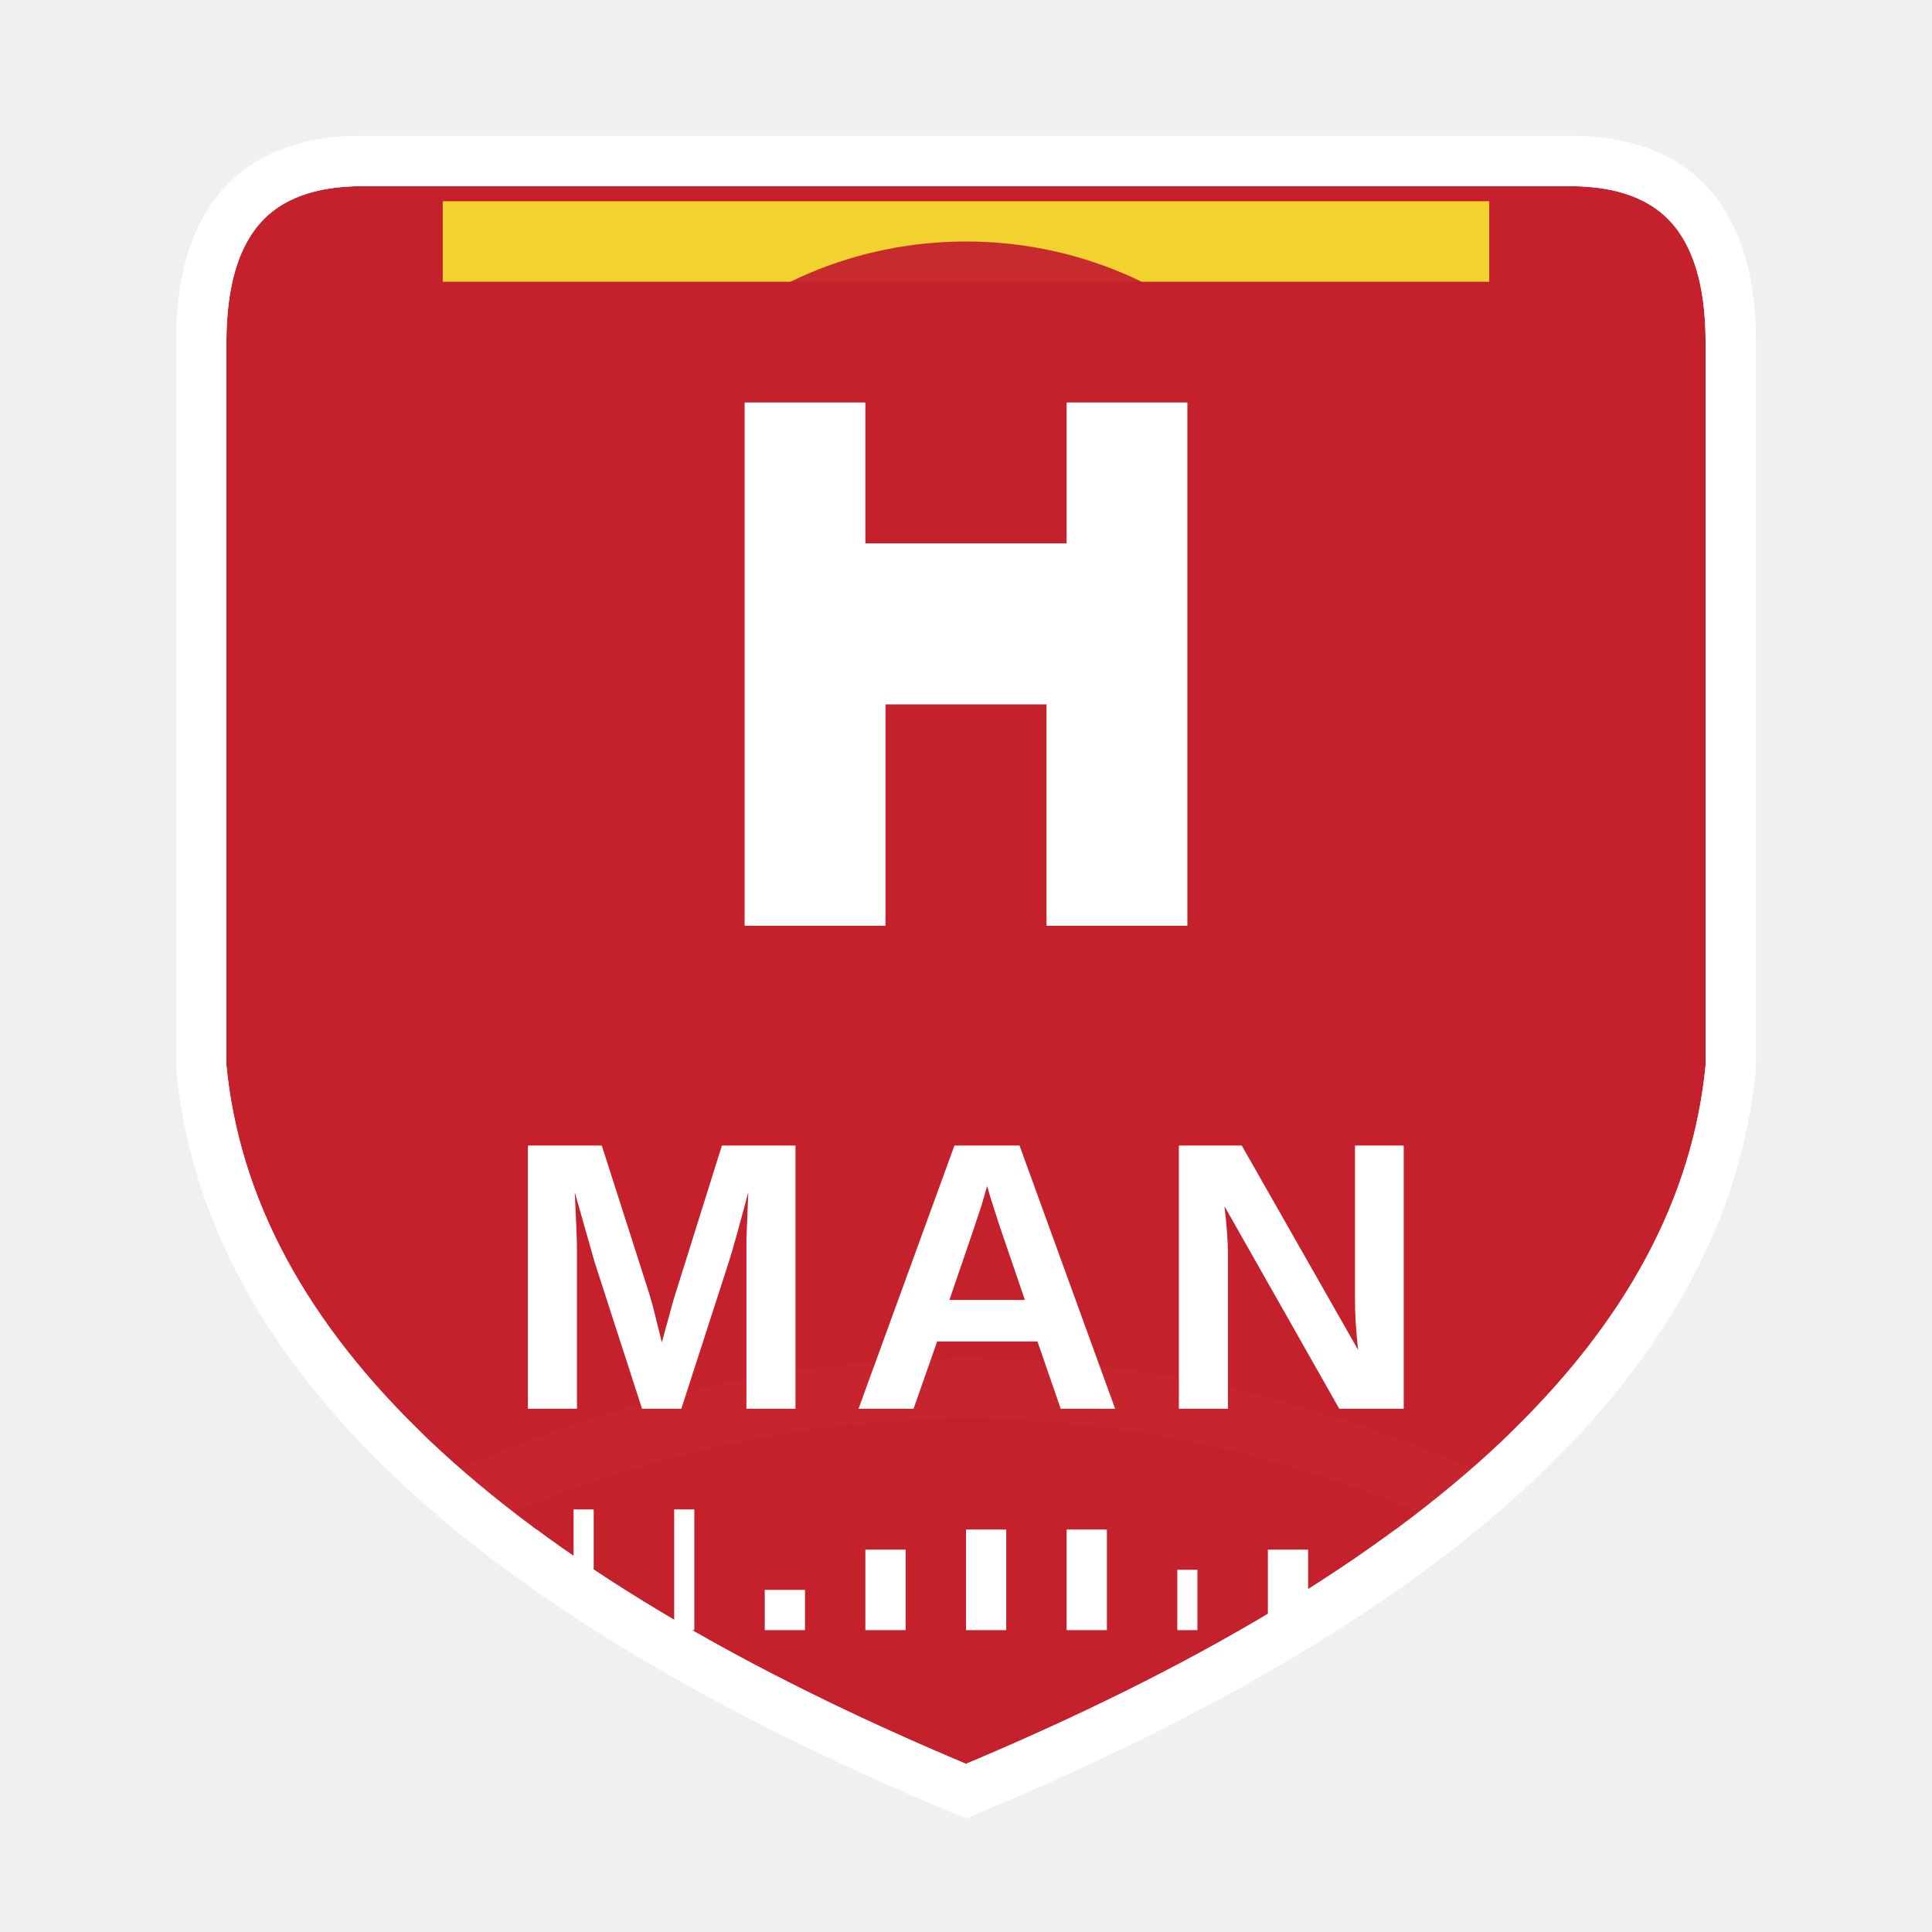
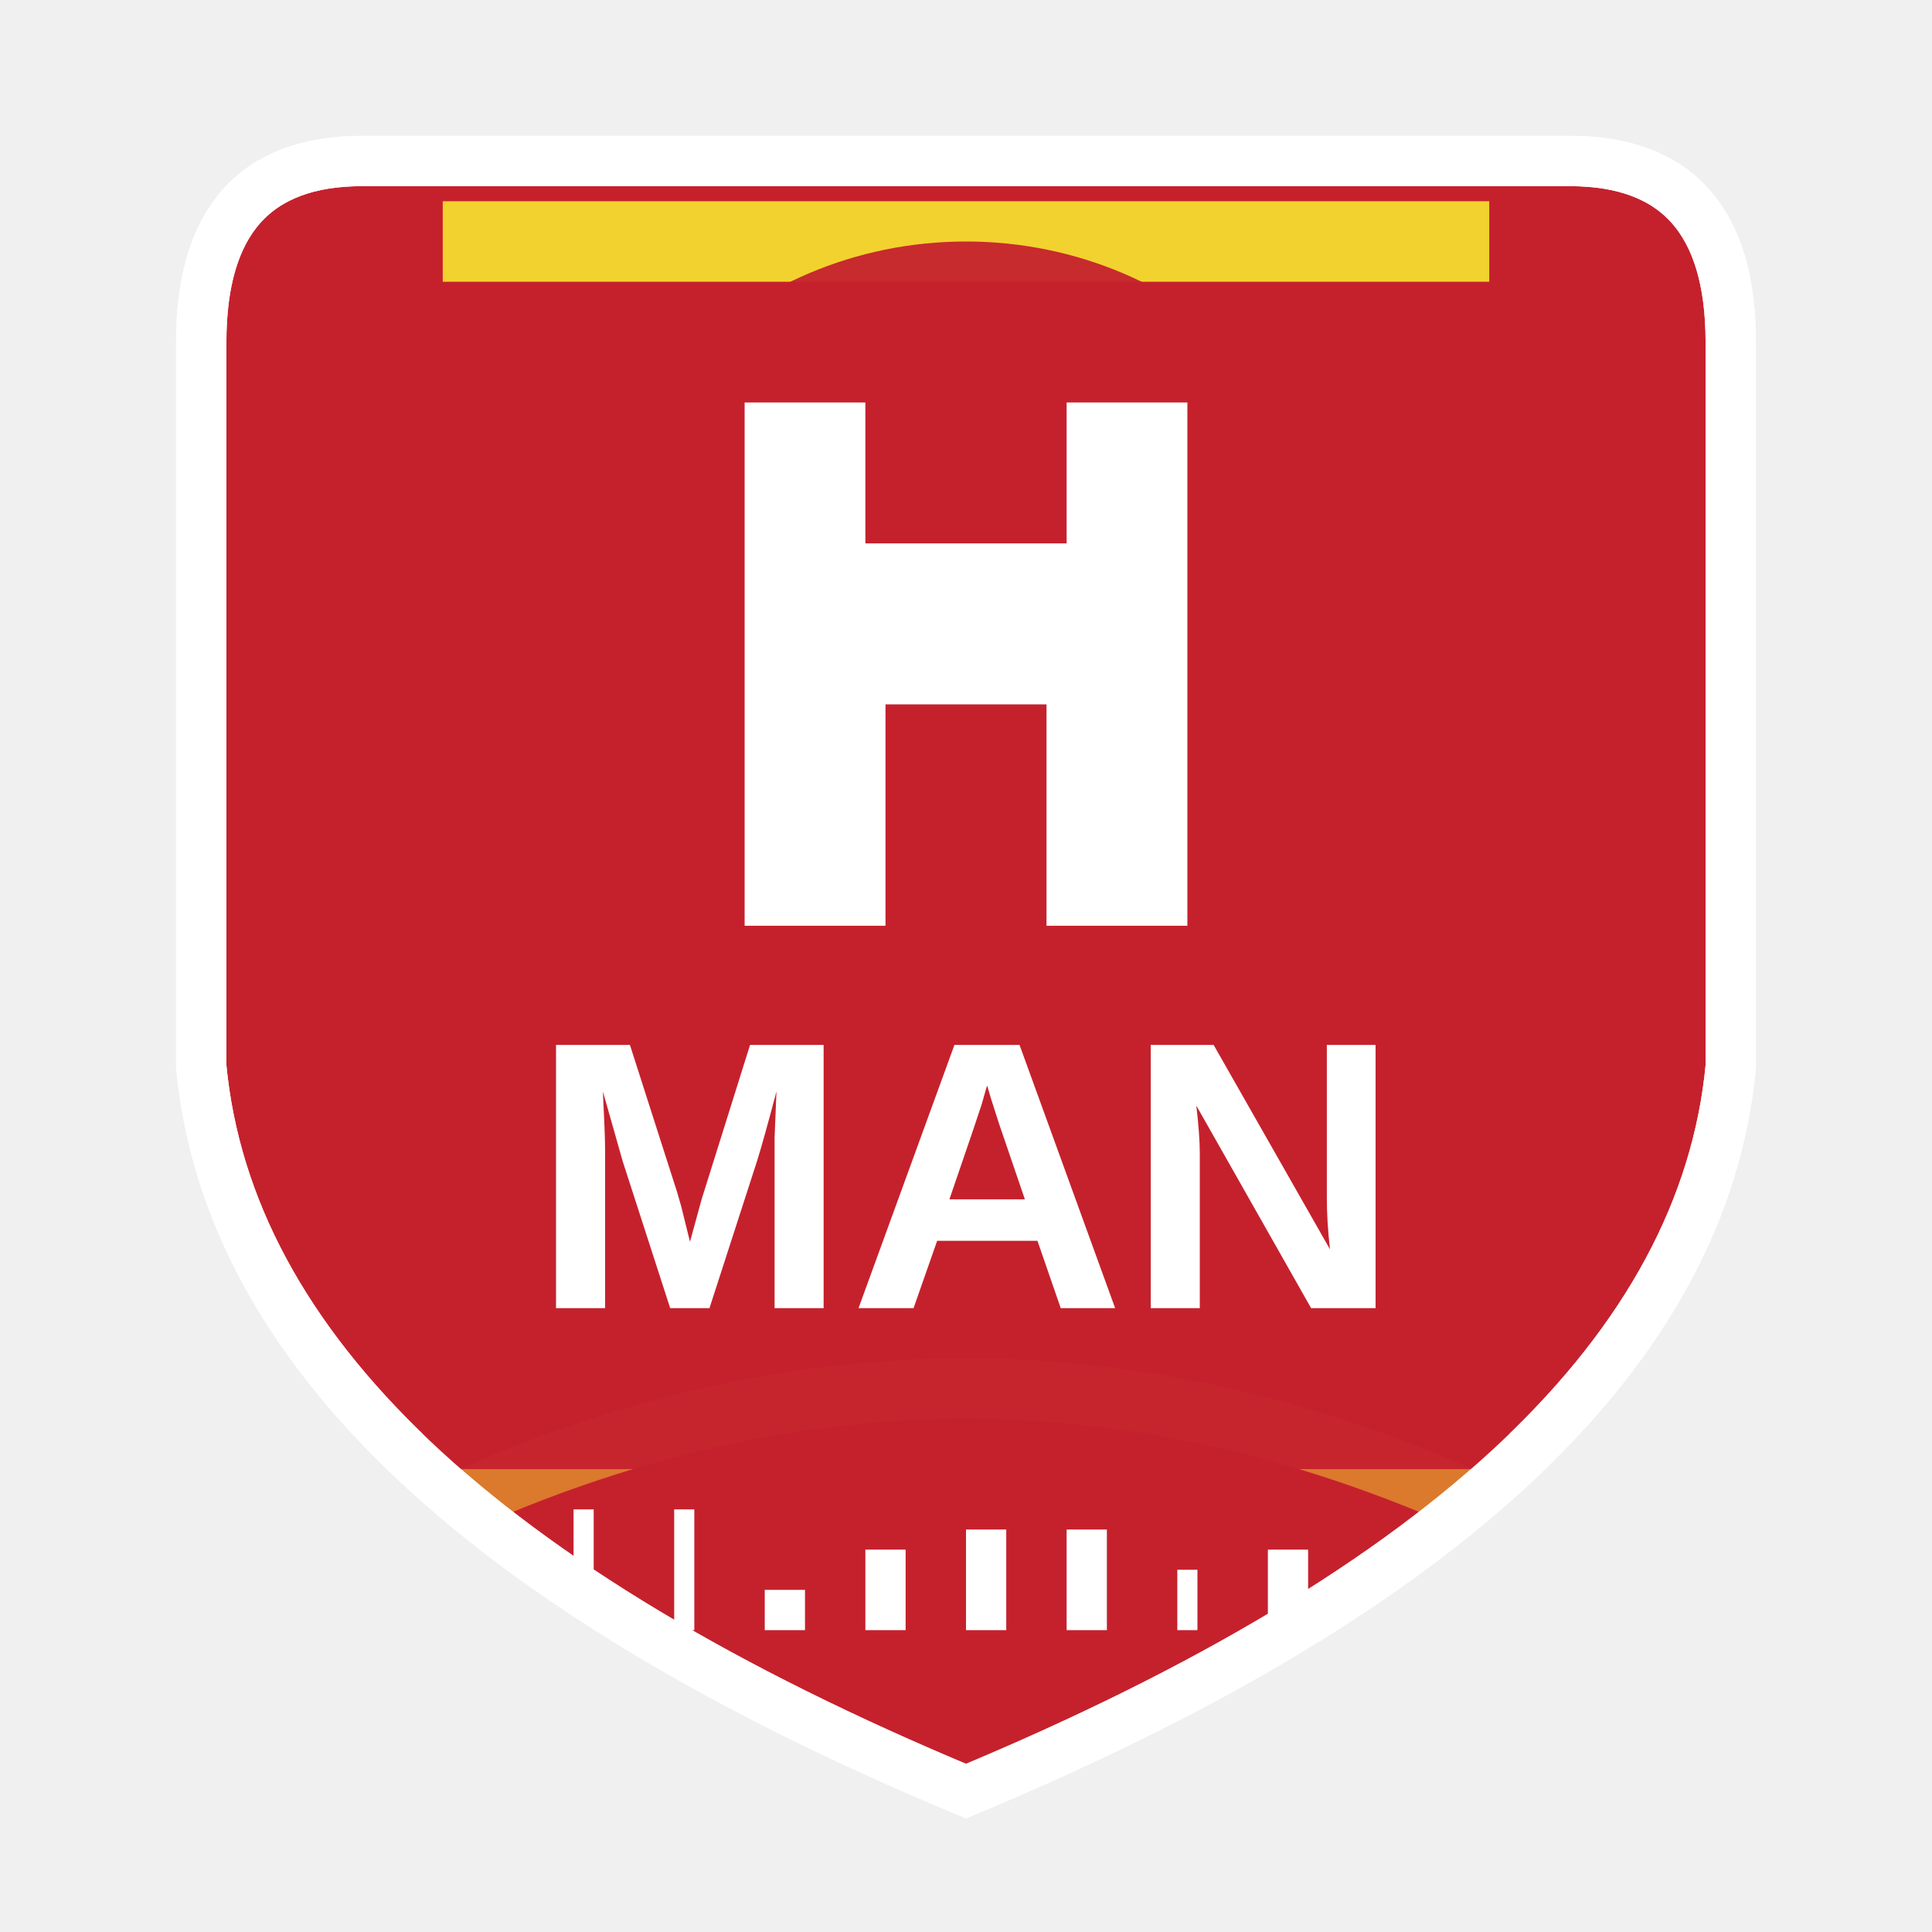
<svg xmlns="http://www.w3.org/2000/svg" viewBox="0 0 96 96" width="96" height="96" role="img">
  <defs>
-     <clipPath id="crest">
+     <clipPath id="crest-9f97b71bbbb848">
      <path d="M18 8H78Q86 8 86 17V53Q84 74 48 89 12 74 10 53V17Q10 8 18 8Z" />
    </clipPath>
  </defs>
  <path d="M18 8H78Q86 8 86 17V53Q84 74 48 89 12 74 10 53V17Q10 8 18 8Z" fill="#c5212d" stroke="#ffffff" stroke-width="2.5" />
-   <g clip-path="url(#crest)">
+   <g clip-path="url(#crest-9f97b71bbbb848)">
    <path d="M18 77Q48 61 78 77" fill="none" stroke="#f2d22e" stroke-width="3" opacity=".5" />
    <path d="M22 12H74" stroke="#f2d22e" stroke-width="4" />
    <circle cx="48" cy="32" r="20" fill="#c5212d" opacity=".94" />
    <g style="color:#ffffff" fill="#ffffff" stroke-linejoin="round">
      <path d="M37 20h6v7h10v-7h6v26H37V20Zm7 15v11h8V35h-8Z" />
    </g>
-     <path d="M21 51H75V76H21Z" fill="#c5212d" opacity=".96" />
-     <text x="48" y="70" fill="#ffffff" text-anchor="middle" font-family="Arial,Helvetica,sans-serif" font-size="19" font-weight="900" letter-spacing="1.4">MAN</text>
+     <path d="M21 48H75V73H21Z" fill="#c5212d" opacity=".96" />
+     <text x="48" y="65" fill="#ffffff" text-anchor="middle" font-family="Arial,Helvetica,sans-serif" font-size="19" font-weight="900" textLength="43" lengthAdjust="spacingAndGlyphs">MAN</text>
    <g>
      <path d="M29 81v-6" stroke="#ffffff" stroke-width="1" />
      <path d="M34 81v-6" stroke="#ffffff" stroke-width="1" />
      <path d="M39 81v-2" stroke="#ffffff" stroke-width="2" />
      <path d="M44 81v-4" stroke="#ffffff" stroke-width="2" />
      <path d="M49 81v-5" stroke="#ffffff" stroke-width="2" />
      <path d="M54 81v-5" stroke="#ffffff" stroke-width="2" />
      <path d="M59 81v-3" stroke="#ffffff" stroke-width="1" />
      <path d="M64 81v-4" stroke="#ffffff" stroke-width="2" />
    </g>
  </g>
  <path d="M18 8H78Q86 8 86 17V53Q84 74 48 89 12 74 10 53V17Q10 8 18 8Z" fill="none" stroke="#ffffff" stroke-width="2.5" />
</svg>
